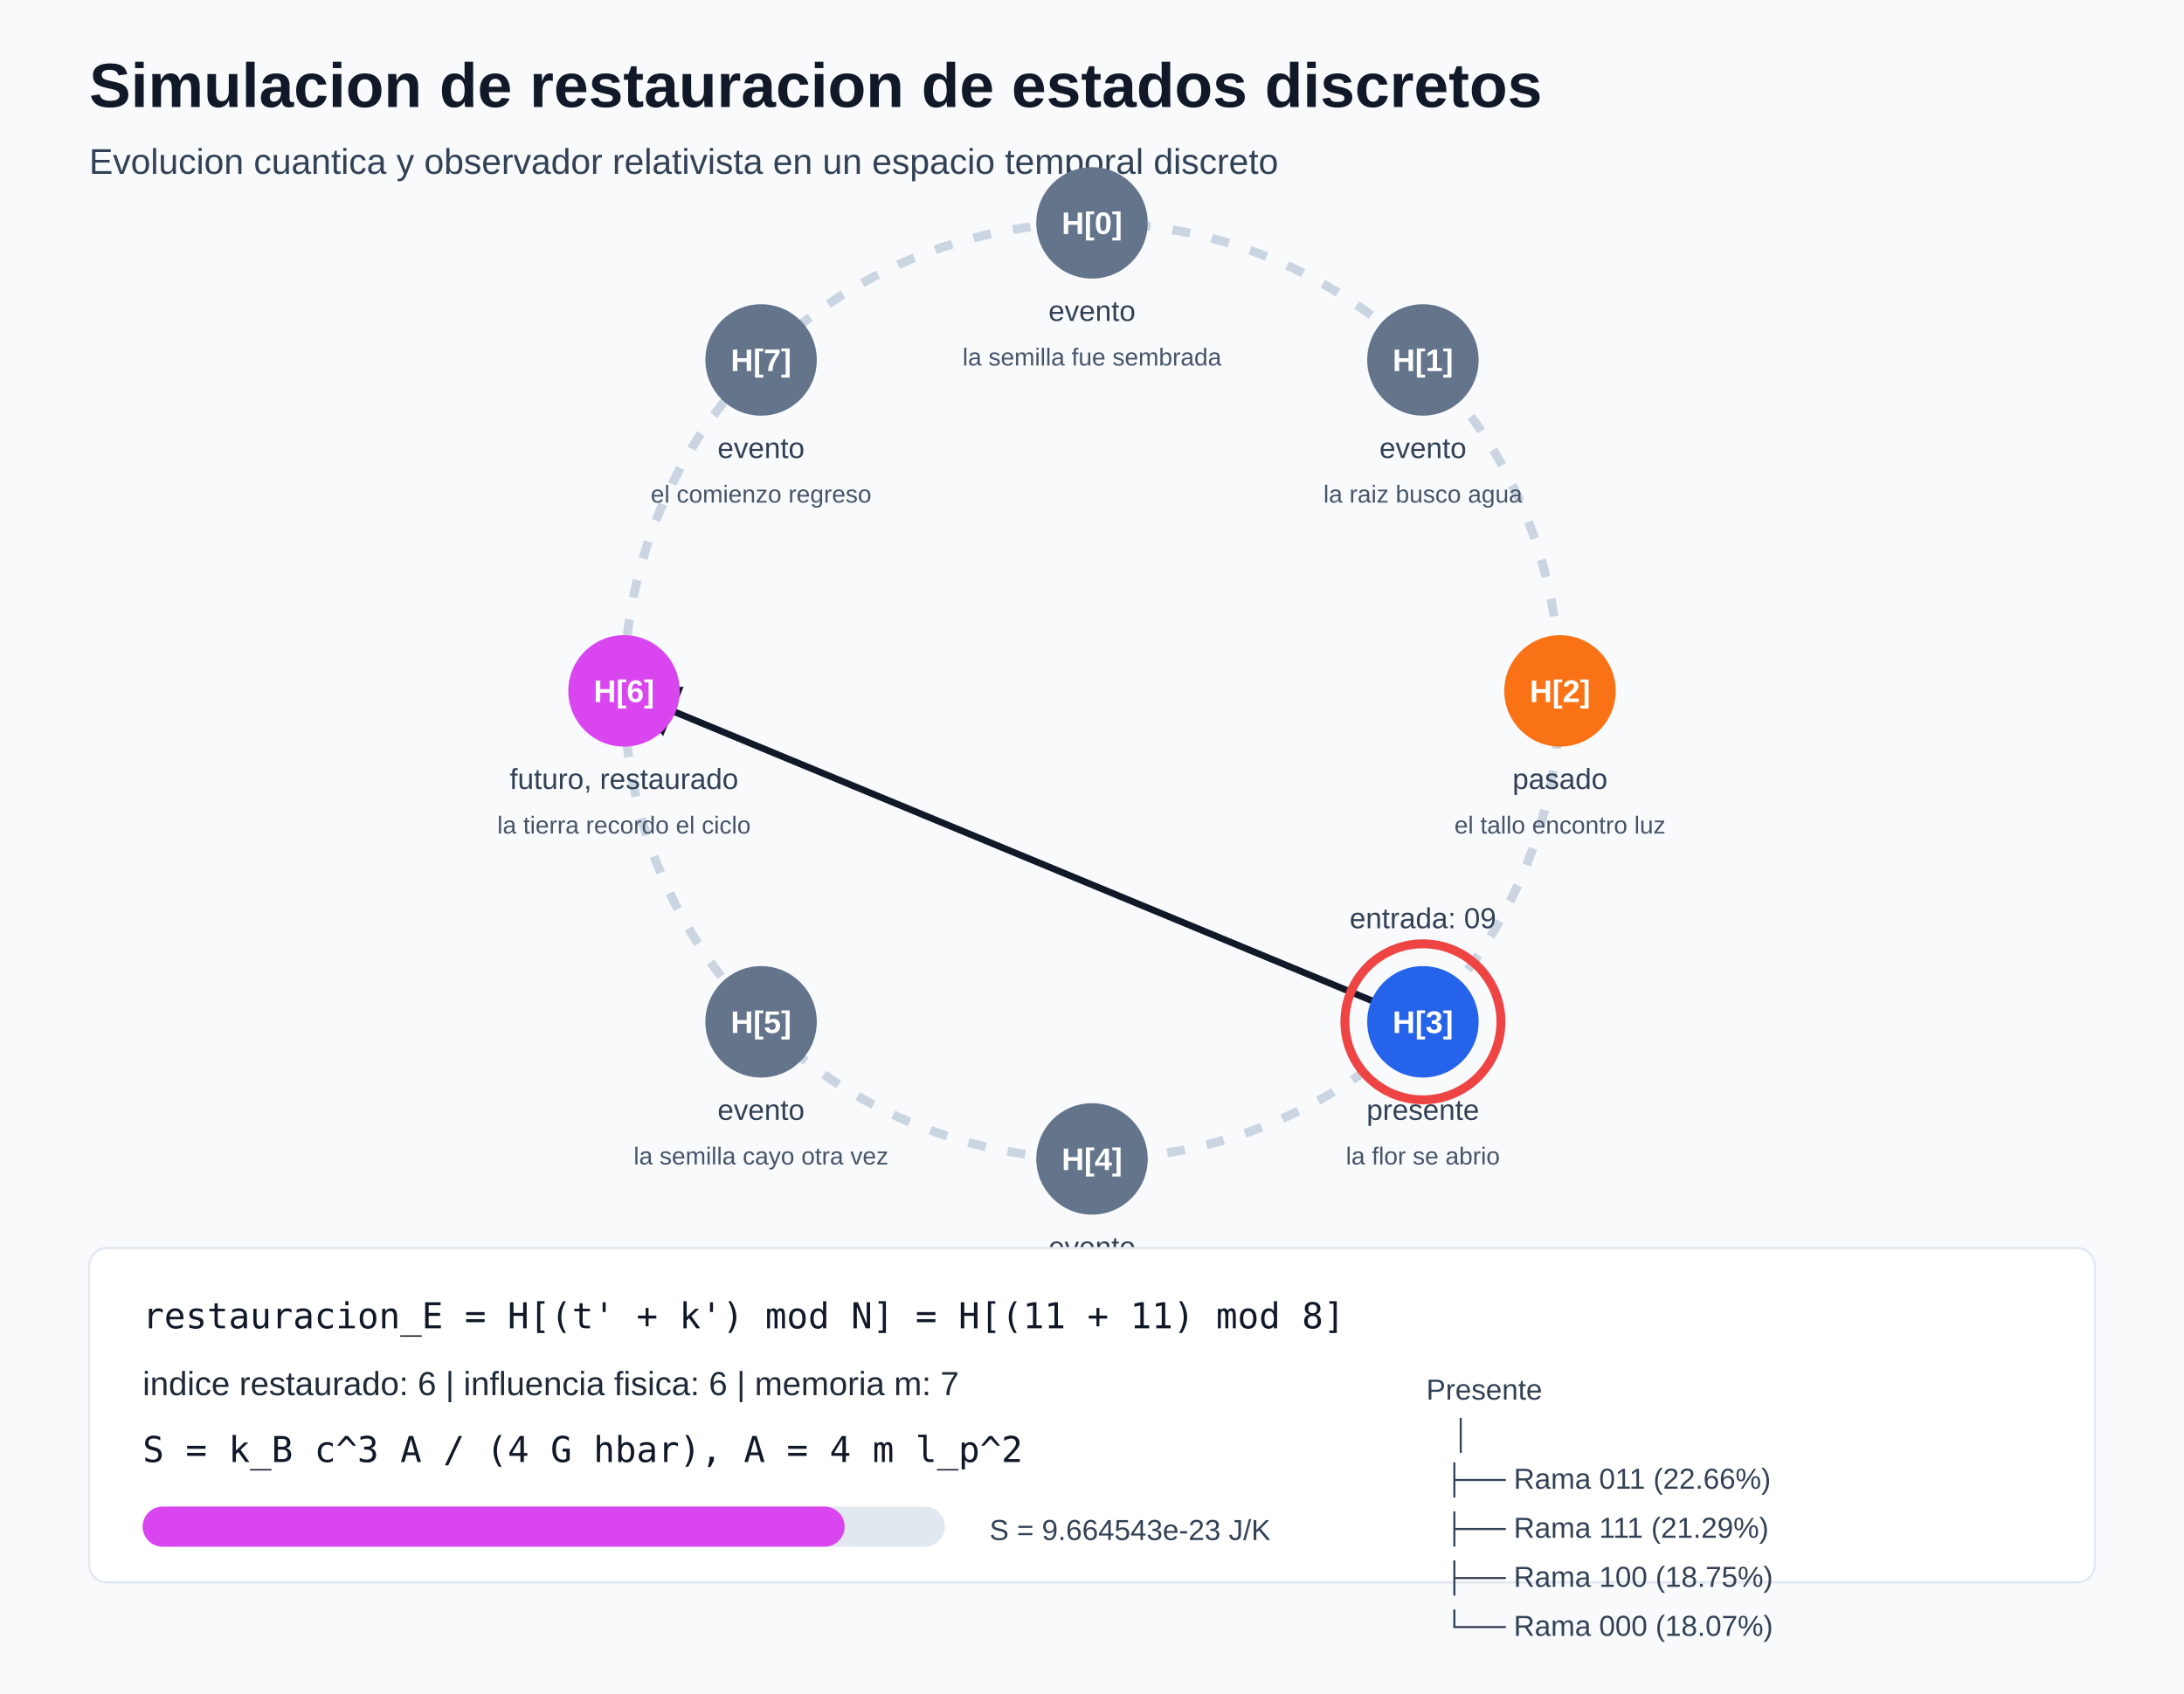
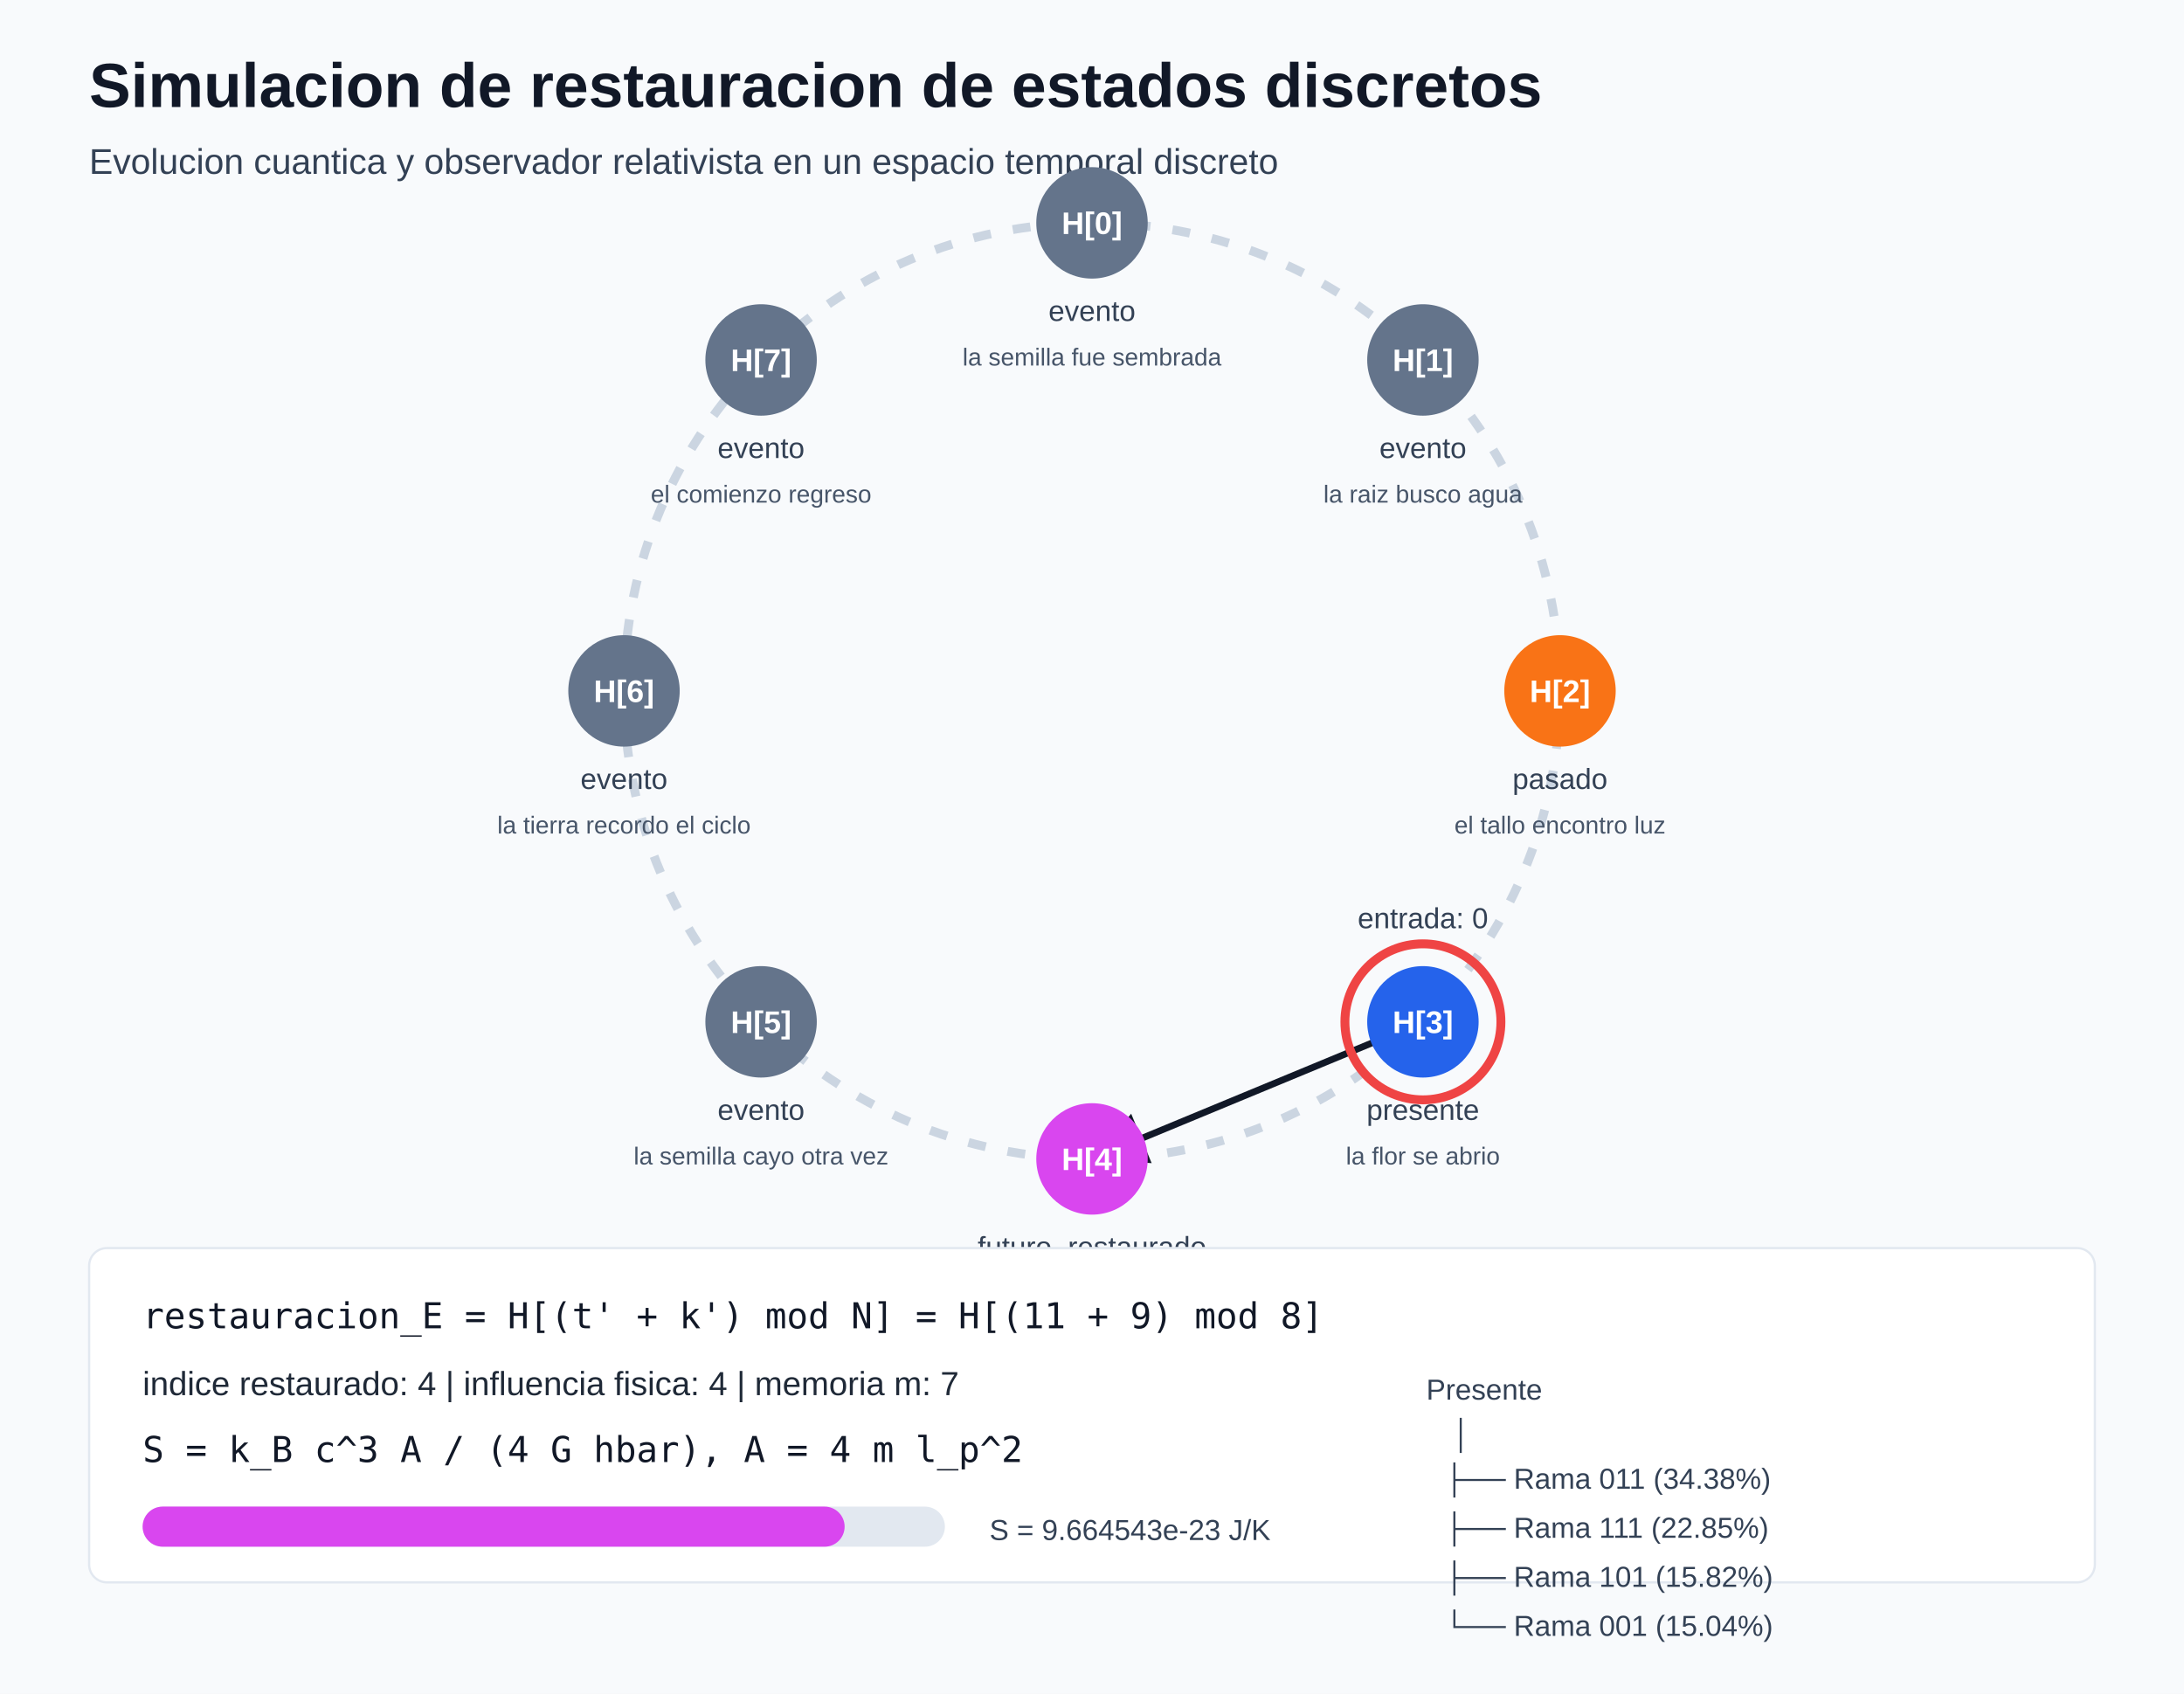
<svg xmlns="http://www.w3.org/2000/svg" width="980" height="760" viewBox="0 0 980 760" role="img" aria-label="Grafico de simulacion temporal">
  <defs>
    <marker id="arrow" markerWidth="12" markerHeight="12" refX="10" refY="6" orient="auto" markerUnits="strokeWidth">
      <path d="M2,2 L10,6 L2,10 Z" fill="#111827" />
    </marker>
    <style>
      .title { font: 700 28px Arial, sans-serif; fill: #111827; }
      .subtitle { font: 16px Arial, sans-serif; fill: #334155; }
      .body { font: 15px Arial, sans-serif; fill: #1f2937; }
      .small { font: 13px Arial, sans-serif; fill: #334155; }
      .tiny { font: 11px Arial, sans-serif; fill: #475569; }
      .node-label { font: 700 14px Arial, sans-serif; fill: white; }
      .formula { font: 16px Consolas, monospace; fill: #111827; }
    </style>
  </defs>
  <rect width="100%" height="100%" fill="#f8fafc" />
  <text x="40" y="48" class="title">Simulacion de restauracion de estados discretos</text>
  <text x="40" y="78" class="subtitle">
    Evolucion cuantica y observador relativista en un espacio temporal discreto
  </text>
  <circle cx="490" cy="310" r="210" fill="none" stroke="#cbd5e1" stroke-width="4" stroke-dasharray="8 10" />
-   <path d="M 638.49 458.49 L 280.00 310.00" stroke="#111827" stroke-width="3" fill="none" marker-end="url(#arrow)" />
+   <path d="M 638.49 458.49 L 490.00 520.00" stroke="#111827" stroke-width="3" fill="none" marker-end="url(#arrow)" />
  <circle cx="638.49" cy="458.49" r="35" fill="none" stroke="#ef4444" stroke-width="4" />
-   <text x="638.49" y="416.49" text-anchor="middle" class="small">entrada: 09</text>
+   <text x="638.49" y="416.49" text-anchor="middle" class="small">entrada: 0</text>
  <g>
    <circle cx="490.00" cy="100.00" r="25" fill="#64748b" />
    <text x="490.00" y="105.00" text-anchor="middle" class="node-label">H[0]</text>
    <text x="490.00" y="144.00" text-anchor="middle" class="small">evento</text>
    <text x="490.00" y="164.00" text-anchor="middle" class="tiny">la semilla fue sembrada</text>
  </g>
  <g>
    <circle cx="638.49" cy="161.51" r="25" fill="#64748b" />
    <text x="638.49" y="166.51" text-anchor="middle" class="node-label">H[1]</text>
    <text x="638.49" y="205.51" text-anchor="middle" class="small">evento</text>
    <text x="638.49" y="225.51" text-anchor="middle" class="tiny">la raiz busco agua</text>
  </g>
  <g>
    <circle cx="700.00" cy="310.00" r="25" fill="#f97316" />
    <text x="700.00" y="315.00" text-anchor="middle" class="node-label">H[2]</text>
    <text x="700.00" y="354.00" text-anchor="middle" class="small">pasado</text>
    <text x="700.00" y="374.00" text-anchor="middle" class="tiny">el tallo encontro luz</text>
  </g>
  <g>
    <circle cx="638.49" cy="458.49" r="25" fill="#2563eb" />
    <text x="638.49" y="463.49" text-anchor="middle" class="node-label">H[3]</text>
    <text x="638.49" y="502.49" text-anchor="middle" class="small">presente</text>
    <text x="638.49" y="522.49" text-anchor="middle" class="tiny">la flor se abrio</text>
  </g>
  <g>
-     <circle cx="490.00" cy="520.00" r="25" fill="#64748b" />
+     <circle cx="490.00" cy="520.00" r="25" fill="#d946ef" />
    <text x="490.00" y="525.00" text-anchor="middle" class="node-label">H[4]</text>
-     <text x="490.00" y="564.00" text-anchor="middle" class="small">evento</text>
+     <text x="490.00" y="564.00" text-anchor="middle" class="small">futuro, restaurado</text>
    <text x="490.00" y="584.00" text-anchor="middle" class="tiny">el fruto guardo memoria</text>
  </g>
  <g>
    <circle cx="341.51" cy="458.49" r="25" fill="#64748b" />
    <text x="341.51" y="463.49" text-anchor="middle" class="node-label">H[5]</text>
    <text x="341.51" y="502.49" text-anchor="middle" class="small">evento</text>
    <text x="341.51" y="522.49" text-anchor="middle" class="tiny">la semilla cayo otra vez</text>
  </g>
  <g>
-     <circle cx="280.00" cy="310.00" r="25" fill="#d946ef" />
+     <circle cx="280.00" cy="310.00" r="25" fill="#64748b" />
    <text x="280.00" y="315.00" text-anchor="middle" class="node-label">H[6]</text>
-     <text x="280.00" y="354.00" text-anchor="middle" class="small">futuro, restaurado</text>
+     <text x="280.00" y="354.00" text-anchor="middle" class="small">evento</text>
    <text x="280.00" y="374.00" text-anchor="middle" class="tiny">la tierra recordo el ciclo</text>
  </g>
  <g>
    <circle cx="341.51" cy="161.51" r="25" fill="#64748b" />
    <text x="341.51" y="166.51" text-anchor="middle" class="node-label">H[7]</text>
    <text x="341.51" y="205.51" text-anchor="middle" class="small">evento</text>
    <text x="341.51" y="225.51" text-anchor="middle" class="tiny">el comienzo regreso</text>
  </g>
  <rect x="40" y="560" width="900" height="150" rx="8" fill="#ffffff" stroke="#e2e8f0" />
  <text x="64" y="596" class="formula">
-     restauracion_E = H[(t' + k') mod N] = H[(11 + 11) mod 8]
+     restauracion_E = H[(t' + k') mod N] = H[(11 + 9) mod 8]
  </text>
  <text x="64" y="626" class="body">
-     indice restaurado: 6 | influencia fisica: 6 | memoria m: 7
+     indice restaurado: 4 | influencia fisica: 4 | memoria m: 7
  </text>
  <text x="64" y="656" class="formula">
    S = k_B c^3 A / (4 G hbar), A = 4 m l_p^2
  </text>
  <rect x="64" y="676" width="360" height="18" rx="9" fill="#e2e8f0" />
  <rect x="64" y="676" width="315" height="18" rx="9" fill="#d946ef" />
  <text x="444" y="691" class="small">
    S = 9.664543e-23 J/K
  </text>
  <g class="branch-tree">
    <text x="640" y="628" class="small">Presente</text>
    <text x="652" y="648" class="small">│</text>
-     <text x="648" y="668" class="small">├── Rama 011 (22.66%)</text>
-     <text x="648" y="690" class="small">├── Rama 111 (21.29%)</text>
-     <text x="648" y="712" class="small">├── Rama 100 (18.75%)</text>
-     <text x="648" y="734" class="small">└── Rama 000 (18.07%)</text>
+     <text x="648" y="668" class="small">├── Rama 011 (34.38%)</text>
+     <text x="648" y="690" class="small">├── Rama 111 (22.85%)</text>
+     <text x="648" y="712" class="small">├── Rama 101 (15.82%)</text>
+     <text x="648" y="734" class="small">└── Rama 001 (15.04%)</text>
  </g>
</svg>
